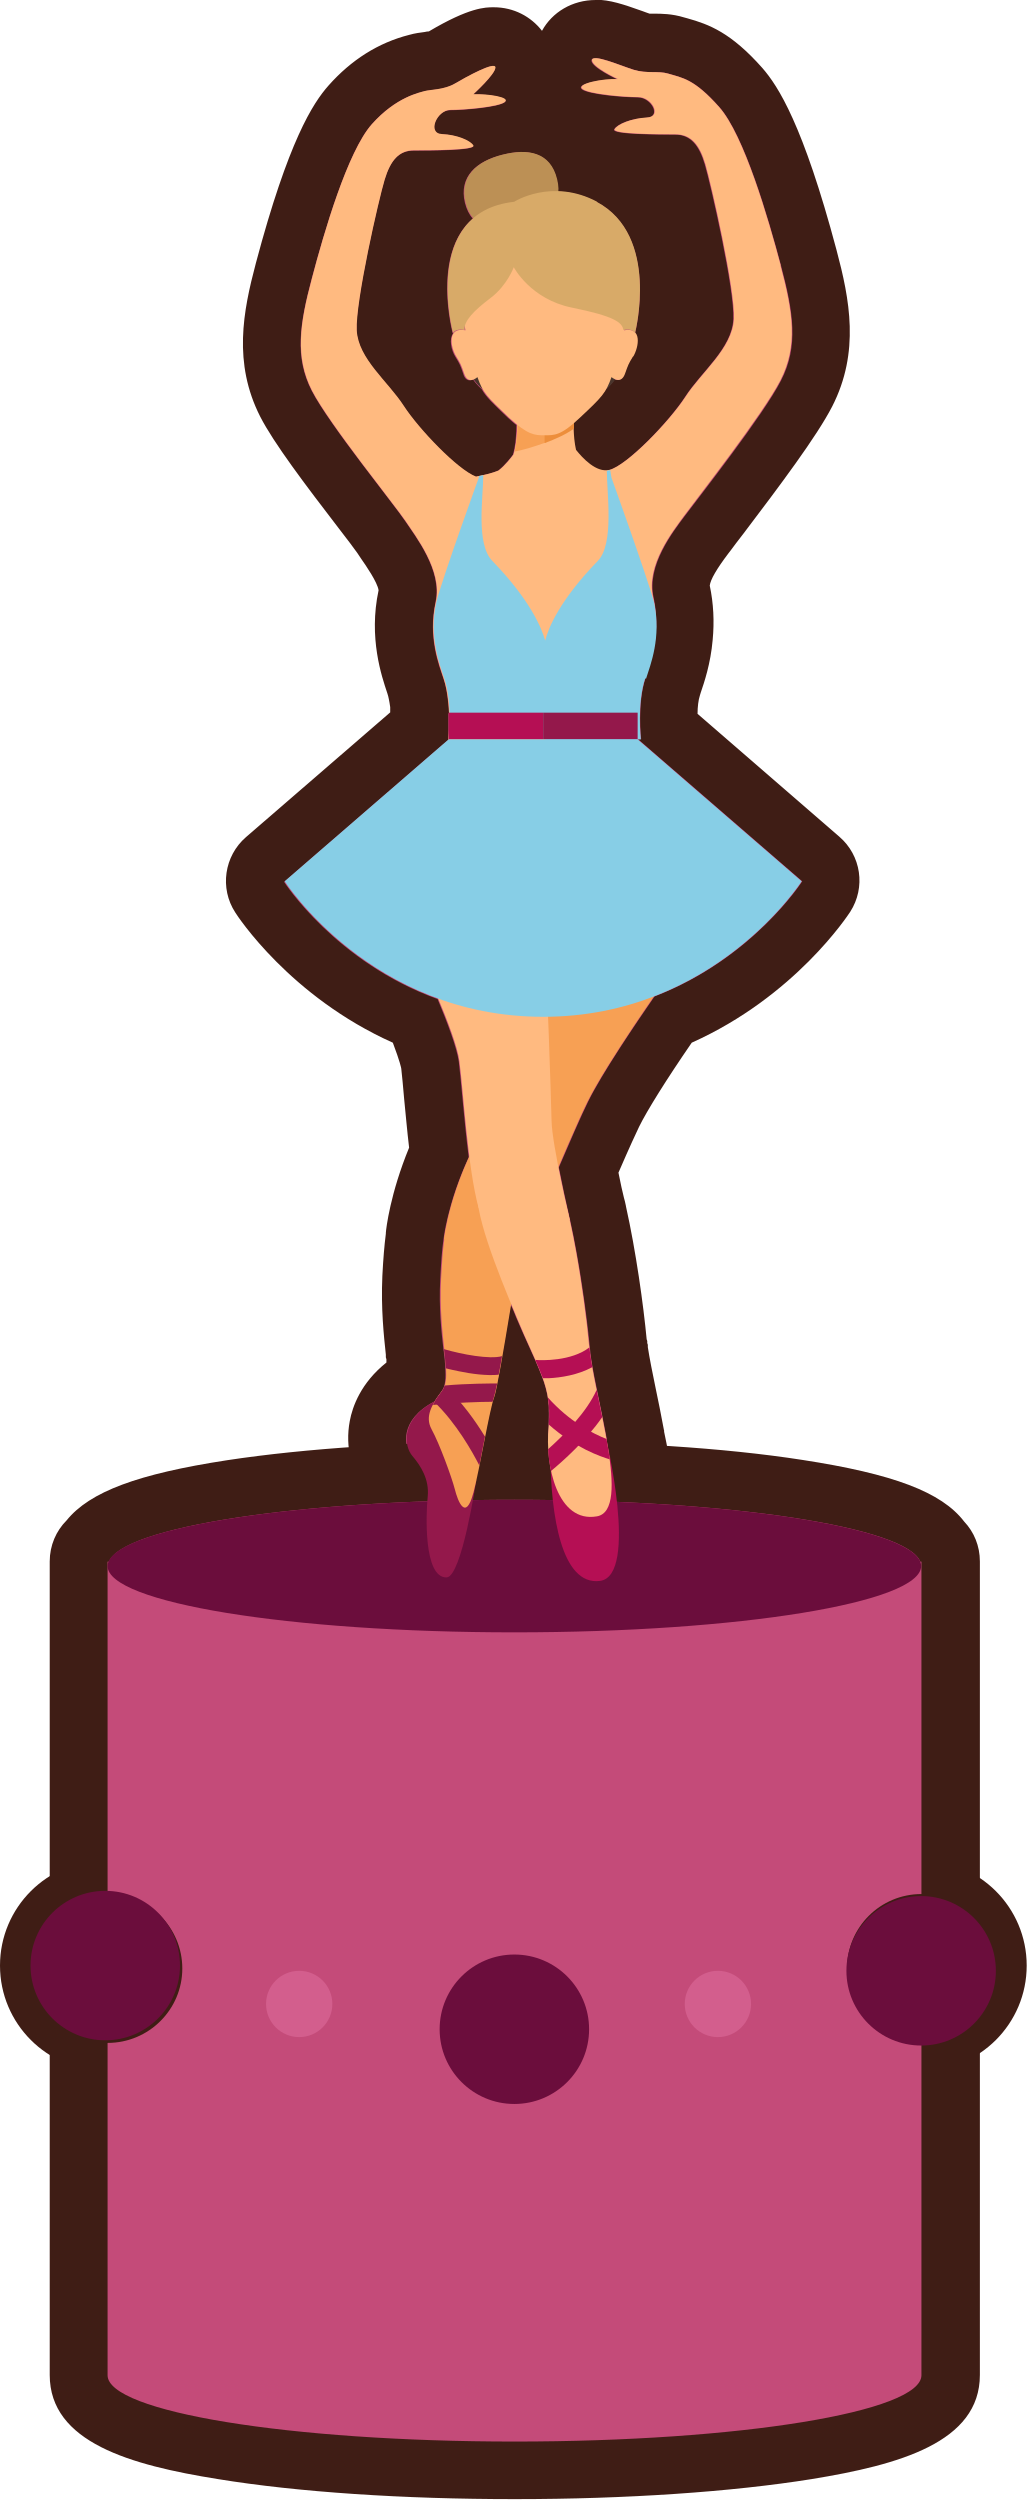
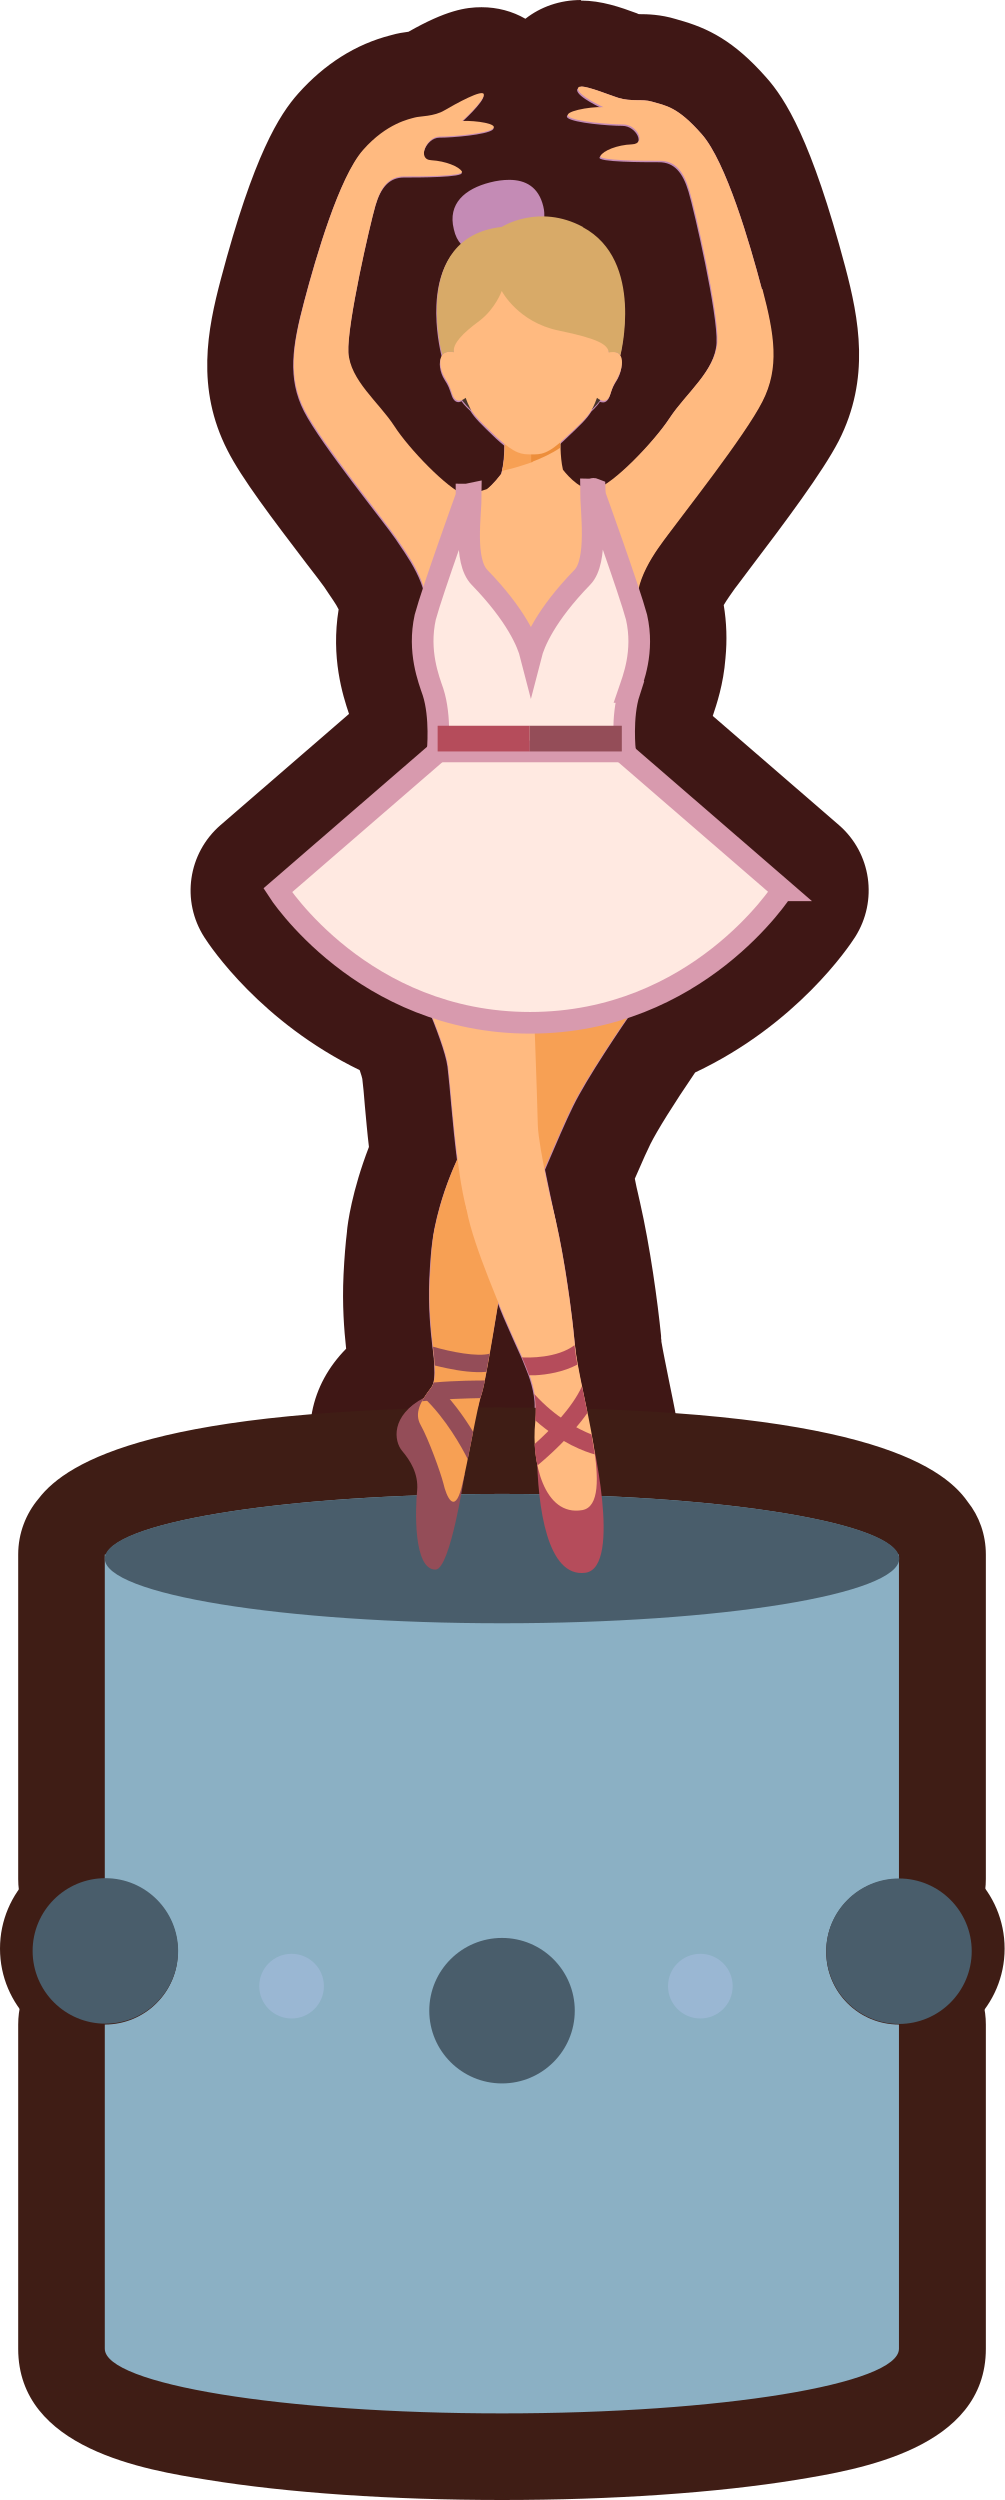
- <svg xmlns="http://www.w3.org/2000/svg" id="Calque_2" data-name="Calque 2" viewBox="0 0 35.31 85.98">
+ <svg xmlns="http://www.w3.org/2000/svg" id="Calque_2" viewBox="0 0 34.8 86.6">
  <defs>
-     <style>
-       .cls-1 {
-         fill: #d8aa68;
-       }
- 
-       .cls-2 {
-         fill: #4a352c;
-       }
- 
-       .cls-3 {
-         fill: #ffba80;
-       }
- 
-       .cls-4 {
-         fill: #ed8e3b;
-       }
- 
-       .cls-5 {
-         fill: #bc9055;
-       }
- 
-       .cls-6 {
-         fill: #c44b79;
-       }
- 
-       .cls-7 {
-         fill: #94184b;
-       }
- 
-       .cls-8 {
-         fill: #d35e8d;
-       }
- 
-       .cls-9 {
-         fill: #f7a054;
-       }
- 
-       .cls-10 {
-         fill: #6b0d3c;
-       }
- 
-       .cls-11 {
-         fill: #87cee6;
-       }
- 
-       .cls-12 {
-         fill: #b50f54;
-       }
- 
-       .cls-13 {
-         fill: #3f1d15;
-       }
-     </style>
+     <style>.cls-1{fill:#ffe9e1;stroke:#d89aae;stroke-miterlimit:10;stroke-width:.75px;}.cls-2{fill:#d8aa68;}.cls-3{fill:#944d58;}.cls-4{fill:#4a352c;}.cls-5{fill:#ffba80;}.cls-6{fill:#495d6b;}.cls-7{fill:#ed8e3b;}.cls-8{fill:#b54c5b;}.cls-9{fill:#c48bb5;}.cls-10{fill:#f7a054;}.cls-11{fill:#8bb0c4;}.cls-12{fill:#3f1715;}.cls-13{fill:#9ab7d3;}.cls-14{fill:#3f1d15;}</style>
  </defs>
  <g id="music-box">
-     <g>
-       <circle class="cls-13" cx="3.62" cy="67.6" r="3.62" />
-       <circle class="cls-13" cx="31.69" cy="67.6" r="3.62" />
-       <g>
-         <path class="cls-6" d="M20.5,55.37c-1.58,0-2.44-1.59-2.56-4.73-.04-.24-.07-.48-.09-.72,0-.03,0-.06,0-.09-.02-.27,0-.58.02-.88,0,0,0-.14,0-.15,0-.1,0-.17,0-.24,0,0,0,0,0,0-.08.31-.2.93-.29,1.37,0,0-.23,1.12-.23,1.13-.58,3.85-1.25,4.17-1.99,4.19h0c-.43,0-.8-.17-1.08-.47-.75-.83-.66-2.66-.59-3.41.01-.12,0-.31-.29-.65-.37-.43-.51-1.04-.4-1.63.09-.47.39-1.12,1.24-1.65.02-.03.05-.07.08-.1,0-.05,0-.13,0-.26l-.05-.52c-.07-.68-.17-1.55-.12-2.61.03-.58.06-1.03.11-1.39,0-.01,0-.02,0-.04,0-.05.14-1.28.83-2.89-.08-.66-.14-1.33-.19-1.9-.04-.45-.08-.84-.11-1.1-.01-.1-.08-.47-.5-1.51-3.51-1.43-5.29-4.15-5.36-4.27-.27-.42-.19-.97.19-1.3l5.3-4.59v-.45c0-.05,0-.11.01-.16,0-.04,0-.08-.01-.13-.02-.24-.06-.44-.11-.59l-.04-.11c-.18-.54-.57-1.66-.26-3.05,0,0,0-.02,0-.02.1-.54-.48-1.38-.76-1.79l-.14-.2c-.1-.14-.35-.48-.68-.91-1.13-1.47-2.18-2.86-2.6-3.68-.78-1.53-.48-3.04-.08-4.57,1.19-4.47,2.01-5.4,2.28-5.71.97-1.1,1.95-1.35,2.26-1.43.11-.03.24-.05.4-.07.11-.01.35-.04.43-.09,1.25-.75,1.67-.75,1.83-.75.55,0,1.08.5,1.08,1.06,0,.09,0,.19-.04.31.24.18.3.39.34.49.13.38,0,.85-.3,1.13.98.03,1.72.57,2.02,1.47.32.08.64.2.95.36,2.43,1.29,2.07,4.36,1.88,5.34.09.48-.04,1-.27,1.37q-.1.15-.16.34c-.17.51-.49.77-.81.89,0,0-.02.02-.03.03-.2.3-.46.56-.87.94,0,.02,0,.04,0,.07.03.04.07.06.09.09.44-.3,1.45-1.33,1.9-2.02.21-.33.46-.62.71-.91.38-.45.78-.92.8-1.27.04-.8-.72-4.22-.94-4.99-.05-.17-.1-.27-.12-.32-2.05,0-2.57-.07-2.91-.65-.14-.24-.17-.54-.09-.81-.3-.07-.58-.17-.76-.31-.34-.26-.51-.78-.37-1.19.06-.19.17-.34.31-.46,0-.04,0-.08,0-.13,0-.53.42-1.07,1.12-1.07.34,0,.73.13,1.28.33.13.05.24.09.33.11.11.03.24.04.4.04.21,0,.48,0,.77.09l.13.04c.64.18,1.2.39,2.1,1.41.28.31,1.12,1.26,2.34,5.85.42,1.57.72,3.11-.08,4.67-.49.96-1.78,2.68-2.95,4.22-.2.26-.51.68-.51.68-.29.39-.96,1.29-.83,1.9.12.52.15,1.07.09,1.61-.05.68-.25,1.24-.36,1.57l-.04.11c-.14.42-.15,1.02-.13,1.4l5.22,4.51c.38.33.46.88.19,1.29-.08.12-1.82,2.8-5.27,4.24-1,1.45-1.74,2.63-2.04,3.26-.18.37-.47,1.01-.86,1.91.1.49.2.94.26,1.22,0,0,.06.26.06.26.33,1.49.59,3.35.69,4.45,0,0,.04.33.04.33.06.43.17.93.28,1.47.09.42.18.85.25,1.27,0,.03.01.06.02.09l-.96.32.98-.21c.86,3.98.19,4.93-.03,5.25-.26.37-.63.6-1.06.66-.09.01-.18.02-.27.02ZM14.31,6.17s-.07.14-.11.29c-.22.75-.96,4.08-.92,4.85.02.33.4.78.77,1.22.24.28.49.57.69.89.41.63,1.31,1.56,1.79,1.91.04,0,.07-.02.1-.03.04-.04.07-.08.11-.12,0-.04.01-.09.02-.14-.47-.45-.74-.71-.94-1.01l-.03-.03c-.32-.11-.64-.37-.8-.85q-.08-.23-.17-.37c-.24-.38-.38-.91-.28-1.39-.17-.82-.4-2.68.53-4.04-.01-.05-.03-.1-.04-.15-.09-.37-.1-.72-.03-1.05-.21,0-.45,0-.71,0Z" />
-         <path class="cls-13" d="M20.49,2c.28,0,.98.3,1.31.4.46.14.84.03,1.18.13.5.15.9.18,1.76,1.15.86.97,1.69,3.83,2.12,5.45.43,1.62.61,2.78,0,3.96-.61,1.19-2.81,3.99-3.32,4.67-.38.51-1.31,1.69-1.06,2.79.1.47.11.9.07,1.29-.05.66-.26,1.18-.35,1.48-.29.88-.15,2.1-.15,2.1h-.11l5.65,4.89s-1.7,2.66-5.08,3.96c-.63.91-1.81,2.65-2.29,3.63-.24.49-.61,1.34-1,2.25.12.61.25,1.21.33,1.55.01.05.02.1.03.14.02.08.03.13.03.13h0c.31,1.39.56,3.17.67,4.31,0,.06.02.13.02.19,0,.06.01.12.02.19.12.79.37,1.85.55,2.83,0,0,0,0,0,0,0,.02,0,.04,0,.06,0,.04.01.07.02.11.23,1.06.89,4.55-.25,4.7-.05,0-.09,0-.14,0-1.14,0-1.5-2.05-1.56-3.85-.05-.23-.08-.46-.09-.69,0,0,0,0,0,0,0,0,0,0,0,0-.01-.27,0-.53.02-.77,0-.07,0-.13,0-.2,0-.11.01-.23,0-.33,0-.04,0-.08,0-.12,0-.11-.02-.22-.03-.32-.04-.24-.1-.47-.19-.7-.07-.19-.15-.38-.24-.59-.18-.41-.4-.87-.65-1.46-.06-.16-.13-.32-.2-.47-.1.62-.21,1.25-.3,1.79,0,0,0,0,0,0-.02.1-.03.19-.05.29,0,.04-.01.08-.02.12-.01.08-.03.16-.04.24h0c-.02.11-.04.2-.06.29h0s0,.03-.01.05c-.01.07-.03.12-.04.17,0,.03-.01.06-.02.08-.02.07-.03.13-.04.16-.11.28-.27,1.16-.44,2-.02.11-.04.23-.07.34,0,0,0,0,0,0-.04.19-.07.36-.11.53h0s-.5,3.33-1.02,3.34c0,0,0,0,0,0-.79,0-.7-2.2-.65-2.78.06-.59-.24-1.06-.53-1.4-.28-.33-.43-1.25.78-1.88h0s.03-.05.05-.08c.01-.02.03-.04.04-.06.05-.07.1-.14.16-.22.13-.17.15-.45.12-.83,0-.05,0-.11-.01-.16,0-.09-.02-.18-.03-.28,0-.05-.01-.11-.02-.16,0,0,0,0,0,0,0,0,0,0,0,0h0c-.07-.63-.16-1.42-.11-2.41.03-.58.06-1.02.11-1.36h0s.13-1.24.87-2.84c-.16-1.26-.26-2.64-.34-3.28-.06-.47-.4-1.37-.73-2.16-3.51-1.27-5.28-4.03-5.28-4.03l5.65-4.89h0s0,0,0,0v-.91h.02c0-.12-.01-.25-.03-.39-.03-.27-.07-.55-.16-.8-.15-.45-.54-1.42-.27-2.64,0,0,0,0,0-.01.23-1.07-.7-2.25-1.04-2.76-.34-.52-2.63-3.34-3.22-4.49-.59-1.15-.42-2.28,0-3.86.42-1.57,1.23-4.36,2.06-5.3.84-.95,1.65-1.09,1.82-1.14.17-.05.67-.04,1.04-.26.31-.18,1.07-.61,1.31-.61.05,0,.08.02.08.06,0,.23-.76.92-.76.92.04,0,.09,0,.13,0,.49,0,1.15.12.95.27-.22.17-1.4.27-1.87.27s-.81.81-.29.83c.52.02.98.22,1.08.39.1.17-1.52.17-2.04.17s-.81.34-1.01,1.01c-.2.66-1.01,4.2-.96,5.18.05.98,1.08,1.77,1.62,2.6.52.8,1.85,2.19,2.48,2.43.03,0,.05-.01.08-.02,0,0,0,0,0,0,.02,0,.04,0,.06-.01.22-.05.44-.1.63-.18.25-.2.44-.46.51-.55.1-.34.12-.77.12-1.02-.09-.07-.18-.15-.29-.25-.52-.5-.75-.71-.9-.98h0s-.21-.19-.3-.34c-.03.01-.07.03-.11.03-.09,0-.18-.05-.23-.23-.1-.29-.11-.32-.27-.58-.14-.22-.23-.62-.07-.81,0,0-.01,0-.02.01h0s-.74-2.72.69-3.95c-.12-.13-.21-.31-.27-.54-.22-.91.4-1.43,1.27-1.65.24-.06.47-.1.68-.1.57,0,1.04.25,1.2.93.04.16.04.3.03.43.41.01.86.1,1.35.36,2.18,1.17,1.32,4.51,1.32,4.51h0s-.01,0-.02-.01c.16.19.06.59-.07.81-.16.26-.17.3-.27.58-.06.18-.15.23-.24.23-.04,0-.08-.01-.11-.02-.09.15-.3.34-.3.34h0c-.15.25-.37.47-.91.97-.08.07-.15.13-.21.19,0,.05,0,.12,0,.19,0,0,0,0,0,0,0,.21.02.49.08.75.2.25.61.7,1.02.7.04,0,.09,0,.13-.02.61-.15,2.07-1.67,2.62-2.52.55-.86,1.61-1.66,1.66-2.67.05-1.01-.78-4.64-.98-5.32-.2-.68-.5-1.03-1.03-1.03s-2.19,0-2.09-.18c.1-.18.58-.38,1.11-.4.53-.02.18-.7-.3-.7s-1.69-.1-1.92-.28c-.21-.17.6-.34,1.12-.34.03,0,.07,0,.1,0,0,0-.89-.41-.89-.65,0-.05.04-.07.12-.07M15.99,11.36s0,0,0,0c0,0,0,0-.01,0,0,0,0,0,0,0,0,0,0,0,0,0,0,0,0,0,0,0,0,0,0,0,.01,0,0,0,0,0,0,0,0,0,0,0,0,0M21.46,11.36s0,0,.01,0c0,0,0,0,0,0,0,0,0,0,0,0,0,0,0,0,0,0,0,0,0,0-.01,0,0,0,0,0,0,0,0,0,0,0,0,0,0,0,0,0,0,0M21.71,11.36s.01,0,.02,0c0,0-.01,0-.02,0,0,0-.02,0-.03,0,0,0,.02,0,.03,0M15.76,11.35s-.02,0-.02,0c0,0-.02,0-.03.01,0,0,.02,0,.03-.01,0,0,.02,0,.02,0M20.49,0c-.81,0-1.5.42-1.85,1.06-.38-.49-.97-.81-1.66-.81h0c-.29,0-.83,0-2.23.83-.05,0-.1.01-.14.02-.15.02-.33.04-.54.1-1.06.27-1.99.86-2.77,1.74-.54.61-1.38,1.9-2.5,6.11-.44,1.66-.79,3.43.15,5.28.46.9,1.54,2.33,2.7,3.84.26.33.57.75.64.85l.14.21c.14.2.55.79.59,1.07-.35,1.64.11,2.97.3,3.54l.03.1s.04.16.07.38h0c0,.07,0,.12,0,.18l-4.96,4.29c-.75.65-.91,1.76-.37,2.59.08.13,1.89,2.9,5.42,4.48.25.66.29.88.29.89.03.24.06.61.1,1.05.05.49.1,1.08.17,1.67-.65,1.58-.79,2.78-.8,2.93,0,.01,0,.02,0,.03-.05.39-.09.86-.12,1.45-.05,1.14.05,2.05.12,2.71v.09s.02.07.02.07v.11c-.88.7-1.17,1.52-1.26,2.01-.17.89.06,1.81.61,2.47.02.02.04.04.05.06-.11,1.32-.04,3.04.86,4.02.47.52,1.1.8,1.79.8.01,0,.04,0,.05,0,1.15-.02,1.82-.76,2.25-1.9.72,1.6,1.85,2.02,2.85,2.02.13,0,.27,0,.41-.03.7-.1,1.32-.48,1.74-1.08.31-.44,1.13-1.62.2-5.99v-.04s-.02-.07-.02-.09c-.08-.45-.18-.92-.27-1.36-.11-.53-.21-1.03-.27-1.42v-.08s-.02-.05-.02-.06v-.07s-.02-.06-.02-.06c-.11-1.17-.37-3.04-.71-4.56h0s-.01-.07-.02-.1l-.02-.09-.03-.11c-.05-.2-.12-.51-.19-.87.39-.9.6-1.35.71-1.58.27-.55.93-1.61,1.81-2.89,3.55-1.59,5.37-4.38,5.45-4.5.54-.84.38-1.94-.38-2.59l-4.87-4.22c0-.24.03-.48.08-.63l.03-.1c.12-.35.34-1,.41-1.81.06-.63.03-1.26-.1-1.87.02-.2.24-.58.65-1.12l.07-.09c.09-.13.25-.33.44-.58,1.25-1.65,2.52-3.34,3.05-4.37.96-1.88.6-3.69.15-5.38-1.15-4.32-2.01-5.64-2.55-6.26-1.08-1.22-1.83-1.5-2.58-1.71l-.11-.03c-.42-.13-.8-.13-1.04-.13,0,0-.01,0-.02,0-.02,0-.03,0-.05,0-.03,0-.05,0-.08,0-.07-.02-.16-.06-.25-.09-.65-.23-1.11-.39-1.62-.39h0Z" />
-       </g>
-       <g>
-         <path class="cls-6" d="M17.7,84.98c-4.51,0-15-.32-15-3.28v-11.43c0-.55.45-1,1-1,.87,0,1.57-.7,1.57-1.56s-.71-1.56-1.57-1.56c-.55,0-1-.45-1-1v-11.43c0-.33.16-.63.42-.81,2.09-2.2,12.42-2.32,14.58-2.32s12.82.12,14.67,2.42c.19.18.32.43.32.71v11.43c0,.55-.45,1-1,1-.86,0-1.56.7-1.56,1.56s.7,1.56,1.56,1.56c.55,0,1,.45,1,1v11.43c0,2.96-10.48,3.28-14.99,3.28Z" />
-         <path class="cls-13" d="M17.7,51.58c7.42,0,13.49.94,13.95,2.13h.04v11.43c-1.41,0-2.56,1.14-2.56,2.56s1.15,2.56,2.56,2.56v11.43c0,1.26-6.26,2.28-13.99,2.28s-14-1.02-14-2.28v-11.43c1.42,0,2.57-1.15,2.57-2.56s-1.15-2.56-2.57-2.56v-11.43h.05c.46-1.19,6.51-2.13,13.95-2.13M17.7,49.58c-3.68,0-7.19.23-9.89.64-3.06.47-4.72,1.08-5.52,2.07-.36.36-.58.86-.58,1.41v11.43c0,1.1.9,2,2,2,.32,0,.57.25.57.56s-.26.56-.57.56c-1.1,0-2,.9-2,2v11.43c0,2.32,2.78,3.1,5.78,3.58,2.75.45,6.38.69,10.22.69s7.47-.25,10.21-.69c3-.49,5.78-1.26,5.78-3.58v-11.43c0-1.1-.9-2-2-2-.31,0-.56-.26-.56-.56s.25-.56.56-.56c1.1,0,2-.9,2-2v-11.43c0-.53-.2-1.01-.54-1.37-.78-1.02-2.45-1.64-5.56-2.12-2.7-.42-6.21-.64-9.89-.64h0Z" />
-       </g>
-       <ellipse class="cls-10" cx="17.69" cy="53.86" rx="13.99" ry="2.28" />
-       <circle class="cls-10" cx="17.69" cy="69.79" r="2.57" />
-       <circle class="cls-10" cx="3.62" cy="67.6" r="2.57" />
-       <circle class="cls-10" cx="31.68" cy="67.78" r="2.57" />
-       <circle class="cls-8" cx="10.29" cy="68.92" r="1.14" />
-       <circle class="cls-8" cx="24.69" cy="68.92" r="1.14" />
-       <g>
-         <g>
-           <path class="cls-7" d="M16.38,50.91s-.5,3.33-1.02,3.34c-.8.02-.71-2.2-.65-2.78.06-.59-.24-1.06-.53-1.4-.28-.33-.43-1.25.78-1.88l1.42,2.72Z" />
-           <path class="cls-9" d="M15.27,42.62s.19-1.81,1.41-3.88c1.22-2.07,2.63-6.29,2.63-6.29l3.59,1.23s-2.03,2.86-2.7,4.22c-.67,1.36-2.41,5.65-2.41,5.65l-2.52-.93Z" />
-           <path class="cls-9" d="M16.28,51.35c.23-.88.55-2.86.72-3.31.17-.45.94-5.54,1.07-6.04.13-.5-1.58-.54-2.02-.53-.58.02-.78.42-.88,2.51-.1,2.1.41,3.37.04,3.85-.37.48-.6.89-.37,1.32.28.51.7,1.67.8,2.06.11.44.38,1.12.64.13Z" />
-           <path class="cls-12" d="M20.82,49.35s1.16,4.83-.18,5.02c-1.34.18-1.69-2.3-1.71-4.24l1.89-.78Z" />
-           <path class="cls-3" d="M19.05,40.23c.54.98,1.05,4.3,1.21,6.05.16,1.75,1.48,5.66.27,5.87-1.35.24-1.8-1.73-1.66-3.09.14-1.36-.38-2.01-1.09-3.73-.72-1.72-1.52-3.73-1.35-4.55.17-.82,2.32-1.12,2.63-.55Z" />
-           <path class="cls-12" d="M20.27,46.34c-.62.48-1.64.45-1.86.43.1.22.18.43.26.63.06,0,.13,0,.2,0,.42-.02,1-.11,1.5-.38-.04-.25-.08-.48-.1-.68h0Z" />
-           <path class="cls-12" d="M20.71,48.73c-.06-.32-.13-.63-.19-.93-.34.77-1.13,1.56-1.67,2.04.01.25.05.51.1.75.4-.33,1.2-1.04,1.76-1.85Z" />
-           <path class="cls-12" d="M20.86,49.49c-.46-.18-1.27-.59-2.02-1.43.05.28.06.58.03.93.91.81,1.8,1.11,2.1,1.2-.03-.23-.07-.46-.11-.7Z" />
-           <path class="cls-7" d="M16.49,50.38c.06-.32.13-.65.19-.97-.33-.54-.8-1.21-1.39-1.74-.02.07-.05.13-.09.18-.1.13-.19.25-.26.37.76.73,1.31,1.72,1.54,2.17Z" />
-           <path class="cls-7" d="M17.1,47.58c-.18,0-1.03,0-1.8.07-.02.07-.05.13-.09.19-.13.17-.24.33-.32.48.7-.08,1.65-.11,2.05-.11.02-.07.04-.12.05-.17.02-.06.06-.23.11-.46Z" />
-           <path class="cls-7" d="M17.27,46.64c-.43.12-1.38-.06-2-.24.03.25.05.47.06.66.13.03.29.07.45.1.43.09.95.16,1.37.12.04-.19.08-.41.12-.65Z" />
-           <path class="cls-3" d="M14.37,32.76s1.31,2.77,1.43,3.74c.13.97.28,3.66.66,5.04l3.14.43s-.61-2.58-.63-3.4c-.02-.82-.15-5.1-.26-6.02-.1-.92-4.34.21-4.34.21Z" />
-         </g>
-         <path class="cls-11" d="M27.57,30.31s-2.98,4.66-8.89,4.66-8.89-4.66-8.89-4.66l5.65-4.89,3.24-.45,3.24.45,5.65,4.89Z" />
-         <path class="cls-3" d="M18.78,14.41h-1s.04.71-.12,1.22c-.07.1-.26.35-.51.55-.24.1-.52.16-.78.21-.63-.24-1.96-1.63-2.48-2.43-.54-.84-1.57-1.62-1.62-2.6-.05-.98.76-4.52.96-5.18.2-.66.49-1.01,1.01-1.01s2.14,0,2.04-.17c-.1-.17-.57-.37-1.08-.39-.52-.02-.17-.83.29-.83s1.65-.1,1.87-.27c.22-.17-.59-.29-1.08-.27,0,0,.76-.69.76-.92s-1.02.33-1.39.55c-.37.22-.87.21-1.04.26-.17.05-.98.2-1.82,1.14-.84.95-1.65,3.73-2.06,5.3-.42,1.57-.59,2.7,0,3.86.59,1.15,2.88,3.98,3.22,4.49.34.52,1.28,1.7,1.04,2.78-.27,1.22.13,2.18.27,2.64.29.88.16,2.09.16,2.09h3.35v-11.02Z" />
-         <path class="cls-3" d="M26.85,9.13c-.43-1.61-1.26-4.48-2.12-5.45-.86-.97-1.26-1-1.76-1.15-.34-.1-.72.01-1.18-.13-.42-.13-1.43-.57-1.43-.33s.89.65.89.65c-.5-.03-1.45.16-1.22.34.23.18,1.44.28,1.92.28s.83.68.3.7c-.53.03-1.01.23-1.11.4-.1.18,1.56.18,2.09.18s.83.35,1.03,1.03c.2.68,1.03,4.32.98,5.32-.05,1.01-1.11,1.82-1.66,2.67-.56.86-2.02,2.37-2.62,2.52-.45.11-.93-.41-1.15-.69-.11-.49-.08-1.08-.08-1.08h-1.01v9.85h-.02v1.16h3.31s-.13-1.25.16-2.15c.15-.47.57-1.46.29-2.71-.25-1.11.69-2.28,1.06-2.79.5-.68,2.71-3.49,3.32-4.67.61-1.19.43-2.35,0-3.96Z" />
-         <path class="cls-9" d="M17.7,15.53h0c.28-.05.68-.17,1.09-.32v-.81h-1s.03.63-.09,1.13Z" />
-         <path class="cls-4" d="M19.74,14.74c0-.19,0-.33,0-.33h-1.01v.83c.38-.14.75-.31,1.01-.5Z" />
-         <path class="cls-2" d="M20.85,13.39s.32-.29.35-.43l-.23-.1-.12.53Z" />
-         <path class="cls-2" d="M16.6,13.39s-.32-.29-.35-.43l.23-.1.12.53Z" />
-         <path class="cls-5" d="M19.16,6.16c.23.92-.42,1.33-1.29,1.55-.87.22-1.63.18-1.86-.74-.22-.91.4-1.43,1.27-1.65.87-.22,1.65-.1,1.88.84Z" />
-         <path class="cls-3" d="M21.77,12.26c-.16.26-.17.3-.27.58-.14.42-.47.13-.47.13-.19.54-.32.68-1.08,1.39-.66.63-.89.61-1.22.61h-.01c-.32,0-.56,0-1.22-.61-.75-.72-.89-.84-1.08-1.39,0,0-.32.3-.46-.13-.1-.29-.11-.32-.27-.58-.2-.32-.32-1.03.32-.9,0,0-.41-1.77.06-2.75.51-1.05,1.26-1.65,2.65-1.66h.01c1.39,0,2.16.61,2.67,1.66.47.99.06,2.75.06,2.75.64-.13.51.58.32.9Z" />
-         <path class="cls-1" d="M20.54,6.94c-1.56-.83-2.86,0-2.86,0-3.22.36-2.1,4.51-2.1,4.51h0c.07-.1.2-.14.4-.1-.04-.3.32-.67.89-1.1.57-.43.8-1.06.8-1.06,0,0,.57,1.1,2,1.39,1.43.29,1.73.5,1.77.77.21-.04.33,0,.4.1h0s.87-3.35-1.32-4.51Z" />
-         <path class="cls-11" d="M22.19,23.33c-.29.88-.15,2.1-.15,2.1h-6.6s.13-1.22-.16-2.1c-.15-.45-.54-1.42-.27-2.64.25-.94,1.46-4.27,1.46-4.27,0,0,0-.02,0-.05.05,0,.1-.02.15-.03,0,.77-.26,2.36.31,2.95,1.3,1.34,1.7,2.31,1.82,2.74.11-.44.51-1.4,1.81-2.74.57-.58.31-2.34.31-3.1.06,0,.07-.03.12-.01,0,.03.04.25.04.25,0,0,1.2,3.33,1.46,4.27.27,1.22-.13,2.19-.27,2.64Z" />
-         <rect class="cls-12" x="15.43" y="24.51" width="3.25" height=".91" />
-         <rect class="cls-7" x="18.68" y="24.51" width="3.25" height=".91" />
-       </g>
-     </g>
+     <circle class="cls-14" cx="31.25" cy="67.5" r="3.55" />
+     <circle class="cls-14" cx="3.55" cy="67.5" r="3.55" />
+     <path class="cls-9" d="M20.14,55.99c-1.07,0-2.32-.61-2.83-3.21-.47,2.25-1.09,3.07-2.2,3.09h0c-.58,0-1.08-.23-1.45-.63-.84-.93-.81-2.74-.71-3.75h0s-.02-.08-.17-.26c-.46-.54-.65-1.3-.5-2.04.09-.44.37-1.21,1.28-1.84l-.05-.53c-.07-.66-.17-1.53-.12-2.61.03-.57.06-1.02.11-1.39,0-.01,0-.02,0-.04.01-.14.15-1.31.8-2.86-.07-.61-.13-1.23-.18-1.76-.04-.43-.07-.8-.11-1.05,0-.01-.04-.28-.38-1.16-3.46-1.49-5.23-4.19-5.31-4.31-.4-.63-.28-1.46.28-1.94l5.04-4.36v-.2c0-.06,0-.12,0-.17,0-.02,0-.04,0-.07-.02-.24-.06-.39-.09-.47l-.04-.11c-.2-.58-.6-1.77-.27-3.28,0,0,0,0,0-.01.02-.15-.08-.51-.67-1.36l-.14-.2c-.09-.14-.34-.45-.65-.86-1.13-1.47-2.17-2.85-2.61-3.71-.85-1.67-.54-3.25-.11-4.86,1.08-4.05,1.86-5.26,2.35-5.82.7-.8,1.54-1.33,2.49-1.57.12-.03.27-.06.47-.08.08,0,.22-.03.27-.04,1.3-.79,1.78-.79,2.01-.79.83,0,1.58.73,1.58,1.55,0,.04,0,.08,0,.12v.02c.08-.17.17-.32.27-.45.04-.84.73-1.49,1.61-1.49.42,0,.84.14,1.43.35.11.04.22.08.3.1.03.01.14.01.24.01.23,0,.55,0,.9.11l.12.03c.69.19,1.33.44,2.31,1.54.51.57,1.31,1.81,2.41,5.97.44,1.64.76,3.26-.11,4.96-.5.98-1.79,2.7-2.96,4.23-.19.25-.5.66-.5.66-.67.89-.76,1.28-.72,1.45.13.57.16,1.16.1,1.75-.06.72-.26,1.31-.38,1.66l-.04.1c-.08.25-.11.64-.11.98l4.96,4.29c.56.49.68,1.31.28,1.94-.08.12-1.83,2.81-5.28,4.31-.92,1.34-1.6,2.43-1.89,3.01-.19.38-.47,1.01-.77,1.71.09.41.17.79.22,1.03,0,0,.06.26.06.26.33,1.49.59,3.3.69,4.44,0,0,.04.29.04.29.06.41.16.91.27,1.42.09.43.18.88.26,1.32l-1.45.43,1.47-.31c.89,4.14.16,5.17-.11,5.56-.34.48-.83.79-1.39.86-.12.02-.23.02-.34.02ZM13.65,11.3c-.06.37-.09.67-.08.83.01.07.09.2.19.34,0-.07.01-.15.02-.22-.05-.25-.1-.58-.13-.95ZM23.13,10.26c.06.71,0,1.41-.1,1.98.15-.2.28-.39.29-.49.01-.24-.07-.82-.19-1.49ZM21.65,7.06c.61.53,1,1.2,1.23,1.91-.17-.79-.34-1.53-.44-1.9-.28,0-.54,0-.78-.01Z" />
+     <path class="cls-12" d="M20.13,3c.27,0,.96.29,1.29.39.45.14.82.03,1.16.13.49.15.89.18,1.73,1.13.84.95,1.66,3.77,2.08,5.36.42,1.59.6,2.73,0,3.9-.6,1.17-2.77,3.92-3.26,4.6-.37.5-1.29,1.66-1.05,2.75.1.46.11.89.07,1.27-.05.65-.25,1.16-.35,1.45-.28.86-.15,2.06-.15,2.06h-.11l5.56,4.81s-1.67,2.61-4.99,3.89c-.62.89-1.78,2.61-2.25,3.57-.24.48-.6,1.32-.98,2.21.12.6.25,1.19.32,1.52.01.05.02.09.03.14.02.08.03.13.03.13h0c.31,1.36.55,3.12.65,4.23,0,.06.01.12.02.19,0,.06.01.12.02.19.11.78.37,1.82.54,2.79,0,0,0,0,0,0,0,.02,0,.04,0,.06,0,.04.01.07.02.11.22,1.04.88,4.47-.24,4.63-.05,0-.09,0-.14,0-1.12,0-1.48-2.02-1.54-3.78-.04-.22-.07-.45-.09-.68,0,0,0,0,0,0,0,0,0,0,0,0-.01-.26,0-.52.02-.76,0-.07,0-.13,0-.19,0-.11.01-.22,0-.33,0-.04,0-.08,0-.12,0-.11-.02-.21-.03-.31-.04-.24-.1-.46-.18-.69-.07-.19-.15-.38-.23-.58-.18-.4-.39-.86-.64-1.44-.06-.15-.13-.31-.19-.47-.1.61-.2,1.23-.3,1.76h0c-.02.1-.03.19-.05.28,0,.04-.01.08-.02.12-.01.08-.03.16-.04.24h0c-.02.11-.04.2-.06.29h0s0,.03-.01.05c-.01.07-.02.12-.04.17,0,.02-.01.06-.02.08-.02.07-.03.13-.04.16-.1.28-.27,1.14-.43,1.96-.02.11-.04.22-.07.33,0,0,0,0,0,0-.04.18-.07.36-.11.52h0s-.49,3.28-1,3.29c0,0,0,0,0,0-.78,0-.69-2.16-.63-2.74.05-.58-.24-1.04-.52-1.37-.28-.33-.42-1.22.77-1.85h0s.03-.05.05-.08c.01-.02.02-.04.04-.06.05-.07.1-.14.15-.21.13-.17.14-.44.12-.82,0-.05,0-.11-.01-.16,0-.09-.02-.18-.03-.28,0-.05-.01-.1-.02-.16h0c-.07-.62-.15-1.4-.11-2.37.03-.57.06-1,.11-1.34h0s.13-1.22.85-2.79c-.16-1.24-.25-2.6-.33-3.23-.06-.46-.39-1.34-.72-2.13-3.45-1.25-5.19-3.96-5.19-3.96l5.56-4.81h0v-.89h.02c0-.12-.01-.25-.03-.38-.03-.27-.07-.54-.15-.79-.15-.44-.53-1.4-.27-2.59,0,0,0,0,0-.01.23-1.06-.69-2.21-1.02-2.72-.34-.51-2.59-3.28-3.17-4.42-.58-1.14-.41-2.25,0-3.79.41-1.55,1.21-4.29,2.03-5.22.82-.93,1.62-1.07,1.79-1.12.17-.05.66-.04,1.03-.25.3-.18,1.05-.6,1.29-.6.05,0,.08.02.08.05,0,.23-.75.91-.75.91.04,0,.09,0,.13,0,.48,0,1.13.11.93.27-.22.17-1.38.27-1.84.27s-.8.8-.29.82c.51.02.97.22,1.06.39.1.17-1.5.17-2,.17s-.8.34-.99.99c-.19.65-.99,4.13-.94,5.1.05.97,1.06,1.74,1.59,2.56.51.79,1.82,2.15,2.44,2.39.03,0,.05-.01.08-.02,0,0,0,0,0,0,.02,0,.04,0,.06-.01.21-.05.43-.1.62-.18.24-.2.43-.45.5-.54.1-.33.12-.75.12-1-.09-.07-.18-.15-.29-.25-.51-.49-.73-.7-.89-.96h0s-.21-.18-.3-.33c-.03.01-.07.03-.11.03-.08,0-.17-.05-.23-.22-.1-.28-.1-.32-.26-.57-.14-.22-.23-.61-.07-.8,0,0-.01,0-.02.01h0s-.73-2.68.68-3.88c-.12-.13-.21-.3-.26-.53-.22-.89.39-1.4,1.25-1.62.23-.06.46-.09.67-.09.57,0,1.02.25,1.18.92.04.16.04.29.03.42.4.01.85.1,1.32.35,2.15,1.15,1.3,4.44,1.3,4.44h0s-.01,0-.02-.01c.16.18.06.58-.07.8-.16.26-.17.29-.26.57-.06.17-.15.22-.23.22-.04,0-.08-.01-.11-.02-.09.15-.3.34-.3.34h0c-.15.25-.37.46-.89.95-.07.07-.14.13-.21.19,0,.05,0,.11,0,.19h0c0,.21.02.48.08.73.2.25.6.69,1.01.69.04,0,.08,0,.13-.02.6-.15,2.03-1.64,2.58-2.48.55-.84,1.59-1.64,1.64-2.63.05-.99-.77-4.57-.97-5.24-.2-.67-.5-1.02-1.02-1.02s-2.16,0-2.06-.17c.1-.17.57-.37,1.09-.4.52-.02.18-.69-.3-.69s-1.66-.1-1.89-.27c-.21-.16.59-.33,1.1-.33.03,0,.07,0,.1,0,0,0-.88-.4-.88-.64,0-.05.04-.07.11-.07M15.71,12.2s0,0,0,0c0,0,0,0-.01,0,0,0,0,0,0,0,0,0,0,0,0,0,0,0,0,0,0,0,0,0,0,0,.01,0,0,0,0,0,0,0,0,0,0,0,0,0M21.08,12.2s0,0,.01,0c0,0,0,0,0,0,0,0,0,0,0,0,0,0,0,0,0,0,0,0,0,0,0,0,0,0,0,0,0,0,0,0,0,0-.01,0,0,0,0,0,0,0,0,0,0,0,0,0,0,0,0,0,0,0M21.34,12.21s.02,0,.02,0c0,0-.02,0-.02,0,0,0-.02,0-.02,0,0,0,.02,0,.02,0M15.49,12.2s-.01,0-.02,0c-.01,0-.02,0-.03.01.01,0,.02,0,.03-.01,0,0,.01,0,.02,0M20.13,0c-.74,0-1.41.24-1.93.65-.45-.26-.97-.4-1.52-.4s-1.23.11-2.53.85c-.16.02-.37.05-.61.12-1.22.31-2.3,1-3.21,2.02-.65.73-1.54,2.12-2.68,6.43-.46,1.74-.87,3.78.23,5.93.49.97,1.54,2.35,2.75,3.94.28.36.5.65.6.79l.14.21c.09.14.27.38.36.57-.27,1.66.14,2.97.36,3.62l-4.45,3.85c-1.13.98-1.37,2.63-.56,3.89.21.33,1.96,2.94,5.38,4.6.06.17.08.26.09.3.03.23.06.57.09.95.04.42.08.91.14,1.41-.59,1.53-.74,2.67-.76,2.91,0,0,0,.02,0,.02-.05.41-.09.89-.12,1.49-.05,1.06.02,1.91.09,2.57-.61.62-1.02,1.36-1.18,2.19-.21,1.06.02,2.16.61,3.01-.1,1.93.28,3.39,1.14,4.33.66.73,1.56,1.13,2.52,1.13.02,0,.05,0,.08,0,.99-.02,1.71-.4,2.24-.99.9.9,1.96,1.11,2.74,1.11.18,0,.36-.01.54-.04.98-.13,1.84-.66,2.42-1.49.64-.91,1.25-2.49.36-6.68v-.03s-.01-.06-.02-.08c-.08-.46-.18-.92-.27-1.37-.1-.51-.2-.98-.26-1.34v-.05s-.01-.06-.01-.06v-.08c-.12-1.2-.38-3.09-.73-4.63h0s-.02-.09-.03-.13l-.04-.18c-.03-.12-.07-.3-.11-.51.29-.67.45-1.02.54-1.2.23-.46.8-1.38,1.55-2.48,3.52-1.66,5.33-4.36,5.54-4.69.8-1.26.56-2.91-.56-3.88l-4.37-3.78c.13-.39.37-1.09.44-2,.06-.62.04-1.24-.06-1.84.11-.19.3-.45.39-.58l.07-.09c.09-.12.24-.32.42-.56,1.26-1.66,2.54-3.37,3.1-4.45,1.11-2.17.7-4.25.23-6.03-1.17-4.41-2.08-5.83-2.74-6.57-1.12-1.27-2.02-1.71-3.03-1.99l-.1-.03c-.53-.16-.99-.17-1.27-.17-.03,0-.05-.02-.08-.03-.57-.21-1.22-.44-1.94-.44h0Z" />
+     <path class="cls-11" d="M17.39,85.1c-10.13,0-15.26-1.26-15.26-3.74v-11.23c0-.83.67-1.5,1.5-1.5.57,0,1.03-.46,1.03-1.02s-.46-1.02-1.03-1.02c-.83,0-1.5-.67-1.5-1.5v-11.24c0-.5.25-.95.63-1.22,2.16-2.05,9.91-2.37,14.63-2.37s12.8.34,14.76,2.5c.3.27.49.66.49,1.09v11.24c0,.83-.67,1.5-1.5,1.5-.56,0-1.02.46-1.02,1.02s.46,1.02,1.02,1.02c.83,0,1.5.67,1.5,1.5v11.23c0,2.48-5.13,3.74-15.25,3.74Z" />
+     <path class="cls-14" d="M17.39,51.75c7.3,0,13.26.93,13.71,2.1h.04v11.24c-1.39,0-2.52,1.12-2.52,2.52s1.13,2.52,2.52,2.52v11.23c0,1.23-6.16,2.24-13.75,2.24s-13.76-1.01-13.76-2.24v-11.23c1.4,0,2.53-1.13,2.53-2.52s-1.13-2.52-2.53-2.52v-11.24h.05c.45-1.17,6.4-2.1,13.71-2.1M17.39,48.75c-11.91,0-15.05,1.85-16.05,3.16-.44.52-.71,1.2-.71,1.94v11.24c0,1.06.55,1.99,1.37,2.52-.83.53-1.37,1.46-1.37,2.52v11.23c0,3.48,4.42,4.2,6.55,4.54,2.76.45,6.38.7,10.21.7s7.45-.25,10.21-.7c2.12-.35,6.55-1.07,6.55-4.54v-11.23c0-1.06-.55-1.99-1.37-2.52.83-.53,1.37-1.46,1.37-2.52v-11.24c0-.69-.23-1.33-.63-1.83-.91-1.31-3.89-3.26-16.13-3.26h0Z" />
+     <ellipse class="cls-6" cx="17.39" cy="53.99" rx="13.76" ry="2.24" />
+     <circle class="cls-6" cx="17.39" cy="69.65" r="2.52" />
+     <circle class="cls-6" cx="3.65" cy="67.58" r="2.52" />
+     <circle class="cls-6" cx="31.14" cy="67.59" r="2.52" />
+     <circle class="cls-13" cx="10.1" cy="68.8" r="1.12" />
+     <circle class="cls-13" cx="24.26" cy="68.8" r="1.12" />
+     <path class="cls-3" d="M16.09,51.09s-.49,3.27-1,3.28c-.79.02-.7-2.16-.64-2.74.05-.58-.24-1.04-.52-1.37-.28-.33-.42-1.22.77-1.85l1.4,2.67Z" />
+     <path class="cls-10" d="M15,42.94s.18-1.78,1.38-3.81c1.2-2.03,2.58-6.18,2.58-6.18l3.53,1.21s-2,2.81-2.66,4.15c-.66,1.34-2.37,5.56-2.37,5.56l-2.47-.91Z" />
+     <path class="cls-10" d="M15.99,51.52c.22-.87.54-2.81.7-3.25.17-.44.92-5.44,1.05-5.94.13-.49-1.56-.53-1.99-.52-.57.02-.77.41-.86,2.47-.1,2.06.4,3.32.04,3.79-.36.47-.59.88-.36,1.29.28.5.69,1.64.79,2.03.1.44.38,1.1.63.13Z" />
+     <path class="cls-8" d="M20.45,49.55s1.14,4.75-.17,4.93c-1.32.18-1.66-2.26-1.68-4.17l1.86-.76Z" />
+     <path class="cls-5" d="M18.72,40.59c.53.97,1.03,4.23,1.19,5.95.16,1.72,1.46,5.56.26,5.77-1.33.23-1.77-1.7-1.63-3.04.14-1.34-.37-1.98-1.08-3.67-.7-1.69-1.5-3.67-1.33-4.47.17-.81,2.28-1.1,2.59-.54Z" />
+     <path class="cls-8" d="M19.91,46.59c-.61.47-1.62.44-1.83.43.1.22.18.42.25.62.06,0,.13,0,.2,0,.41-.02.98-.11,1.47-.37-.04-.24-.08-.47-.1-.67h0Z" />
+     <path class="cls-8" d="M20.35,48.94c-.06-.31-.13-.62-.19-.92-.34.75-1.11,1.53-1.64,2,.01.25.04.5.1.74.39-.32,1.18-1.03,1.73-1.82Z" />
+     <path class="cls-8" d="M20.49,49.69c-.45-.18-1.24-.58-1.98-1.4.05.28.06.57.03.91.9.8,1.76,1.1,2.06,1.18-.03-.22-.07-.45-.11-.69Z" />
+     <path class="cls-3" d="M16.2,50.56c.06-.31.13-.64.19-.96-.32-.53-.79-1.19-1.36-1.71-.02.07-.05.13-.08.18-.1.13-.18.25-.25.36.75.72,1.29,1.69,1.51,2.13Z" />
+     <path class="cls-3" d="M16.8,47.82c-.18,0-1.01,0-1.77.07-.02.07-.05.13-.09.18-.13.16-.24.32-.32.47.68-.08,1.62-.1,2.02-.11.02-.07.04-.12.05-.16.02-.06.06-.22.11-.45Z" />
+     <path class="cls-3" d="M16.97,46.89c-.43.12-1.35-.06-1.97-.24.03.25.05.46.06.65.13.03.28.07.44.1.43.09.93.16,1.35.12.03-.19.07-.4.11-.64Z" />
+     <path class="cls-5" d="M14.11,33.25s1.28,2.72,1.41,3.68c.12.96.27,3.6.64,4.96l3.09.42s-.6-2.54-.62-3.34c-.02-.8-.15-5.01-.25-5.92-.1-.91-4.27.21-4.27.21Z" />
+     <path class="cls-1" d="M27.1,30.84s-2.93,4.59-8.74,4.59-8.74-4.59-8.74-4.59l5.56-4.81,3.19-.44,3.19.44,5.56,4.81Z" />
+     <path class="cls-5" d="M18.46,15.2h-.98s.04.7-.11,1.2c-.07.09-.26.35-.5.54-.24.09-.51.15-.77.21-.62-.24-1.93-1.6-2.44-2.39-.53-.82-1.54-1.59-1.59-2.56-.05-.97.75-4.44.94-5.1.19-.65.48-.99.99-.99s2.1,0,2-.17c-.1-.17-.56-.36-1.06-.39-.51-.02-.17-.82.29-.82s1.62-.1,1.84-.27c.22-.17-.58-.29-1.06-.27,0,0,.75-.68.75-.91s-1,.33-1.36.54c-.36.22-.86.2-1.03.25-.17.05-.97.19-1.79,1.12-.82.93-1.62,3.67-2.03,5.22-.41,1.55-.58,2.66,0,3.79.58,1.13,2.83,3.91,3.17,4.42.34.51,1.26,1.67,1.02,2.73-.27,1.2.12,2.15.27,2.59.28.86.15,2.06.15,2.06h3.3v-10.83Z" />
+     <path class="cls-5" d="M26.39,10.01c-.42-1.59-1.24-4.4-2.08-5.36-.84-.96-1.24-.99-1.73-1.13-.33-.1-.7.01-1.16-.13-.41-.13-1.4-.56-1.4-.32s.88.64.88.64c-.5-.02-1.42.16-1.2.33.22.17,1.41.27,1.89.27s.82.67.3.69c-.52.02-.99.22-1.09.4-.1.17,1.54.17,2.06.17s.82.35,1.02,1.02c.2.67,1.02,4.24.97,5.24-.05.99-1.09,1.79-1.64,2.63-.55.84-1.98,2.33-2.58,2.48-.44.11-.92-.4-1.13-.67-.11-.48-.08-1.06-.08-1.06h-1v9.69h-.02v1.14h3.25s-.13-1.23.16-2.11c.15-.46.56-1.44.29-2.67-.24-1.09.67-2.24,1.05-2.75.49-.67,2.67-3.43,3.26-4.6.6-1.17.42-2.31,0-3.9Z" />
+     <path class="cls-10" d="M17.39,16.31h0c.27-.05.67-.17,1.07-.31v-.79h-.98s.03.62-.09,1.11Z" />
+     <path class="cls-7" d="M19.4,15.52c0-.19,0-.32,0-.32h-1v.81c.37-.14.73-.31.99-.49Z" />
+     <path class="cls-4" d="M20.49,14.2s.31-.29.35-.43l-.23-.1-.12.52Z" />
+     <path class="cls-4" d="M16.31,14.2s-.31-.29-.35-.43l.23-.1.12.52Z" />
+     <path class="cls-5" d="M21.4,13.09c-.16.26-.17.29-.26.57-.14.42-.46.12-.46.12-.19.53-.31.66-1.07,1.36-.65.62-.88.6-1.2.6h-.01c-.32,0-.55,0-1.2-.6-.74-.71-.88-.83-1.07-1.36,0,0-.32.29-.46-.12-.1-.28-.1-.32-.26-.57-.2-.32-.32-1.02.31-.89,0,0-.4-1.74.06-2.7.5-1.03,1.24-1.63,2.61-1.63h.01c1.37,0,2.12.59,2.62,1.63.46.97.06,2.7.06,2.7.63-.13.5.57.31.89Z" />
+     <path class="cls-2" d="M20.19,7.86c-1.53-.82-2.81,0-2.81,0-3.17.36-2.06,4.44-2.06,4.44h0c.07-.09.19-.14.4-.1-.04-.3.31-.66.88-1.08.56-.42.78-1.04.78-1.04,0,0,.56,1.08,1.97,1.37,1.41.29,1.7.49,1.74.76.2-.04.33,0,.4.1h0s.85-3.29-1.3-4.44Z" />
+     <path class="cls-1" d="M21.8,23.97c-.28.86-.15,2.06-.15,2.06h-6.49s.12-1.2-.16-2.06c-.15-.44-.53-1.4-.27-2.59.25-.93,1.43-4.2,1.43-4.2,0,0,0-.02,0-.05.05,0,.1-.02.15-.03,0,.75-.26,2.32.3,2.9,1.28,1.32,1.67,2.27,1.78,2.7.11-.43.5-1.38,1.78-2.7.56-.57.3-2.3.3-3.05.06,0,.07-.03.12-.01,0,.03.03.24.03.24,0,0,1.18,3.27,1.43,4.2.27,1.2-.12,2.15-.27,2.59Z" />
+     <rect class="cls-8" x="15.16" y="25.14" width="3.19" height=".89" />
+     <rect class="cls-3" x="18.35" y="25.14" width="3.19" height=".89" />
  </g>
</svg>
